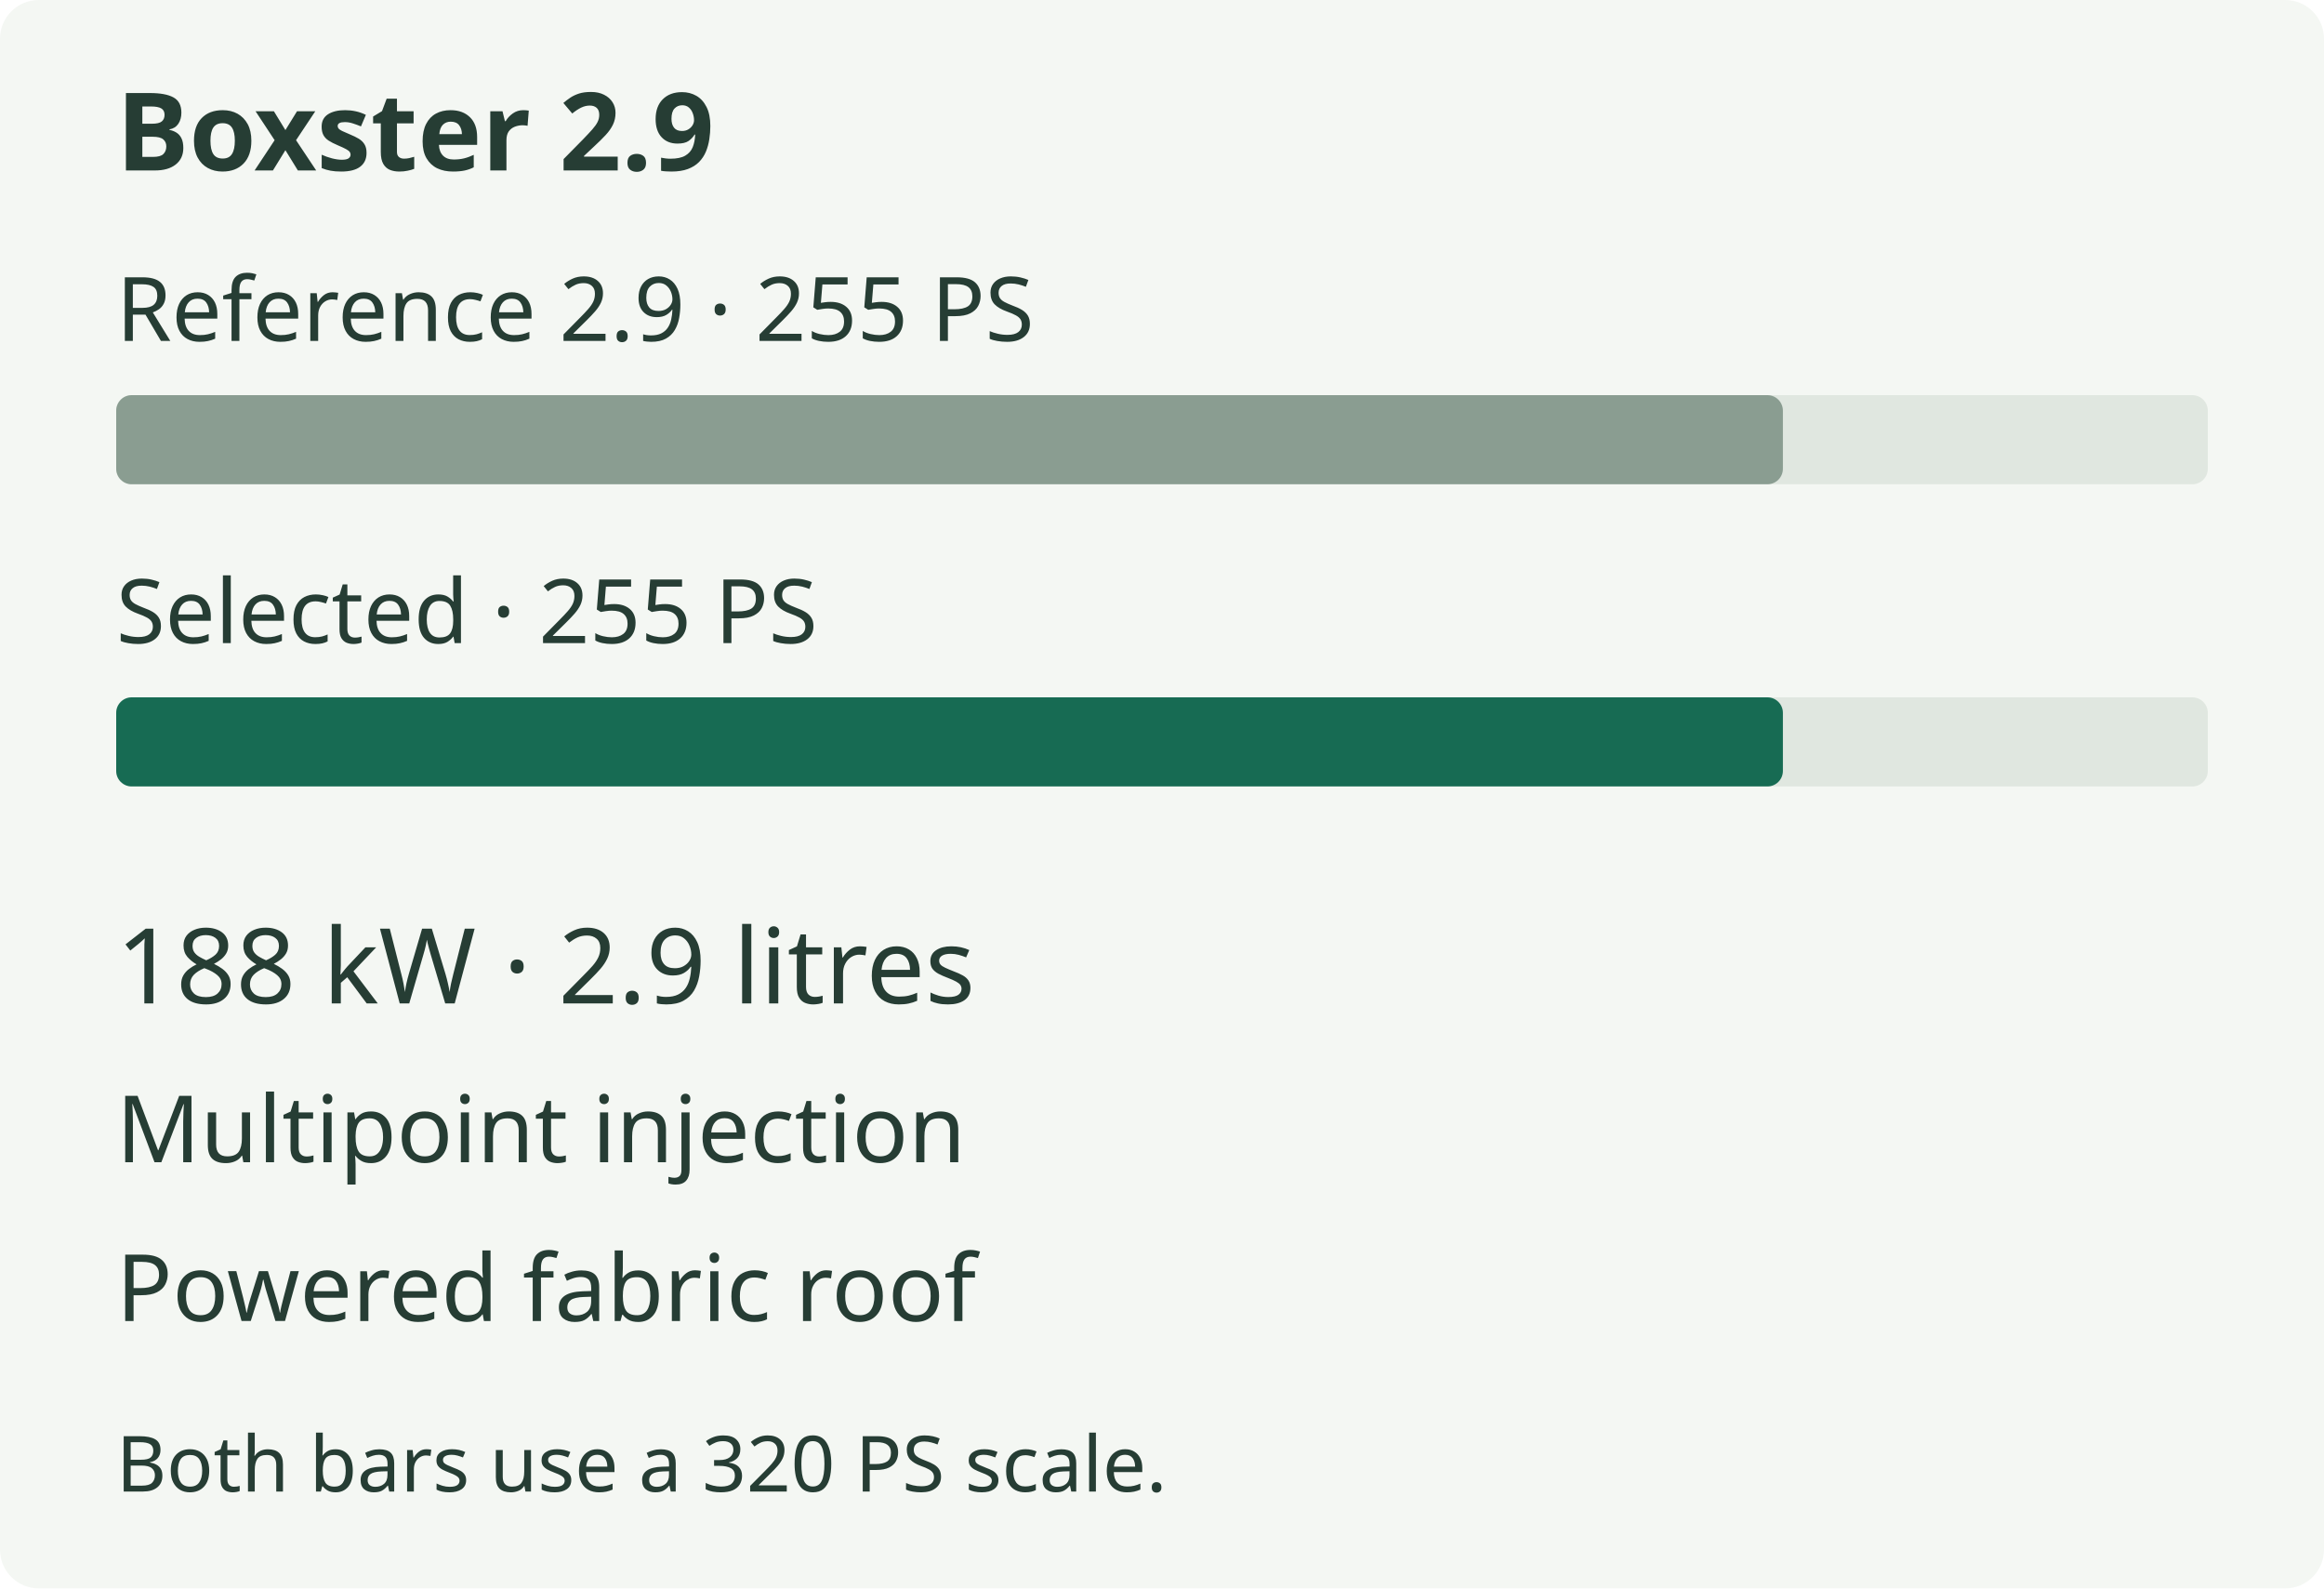
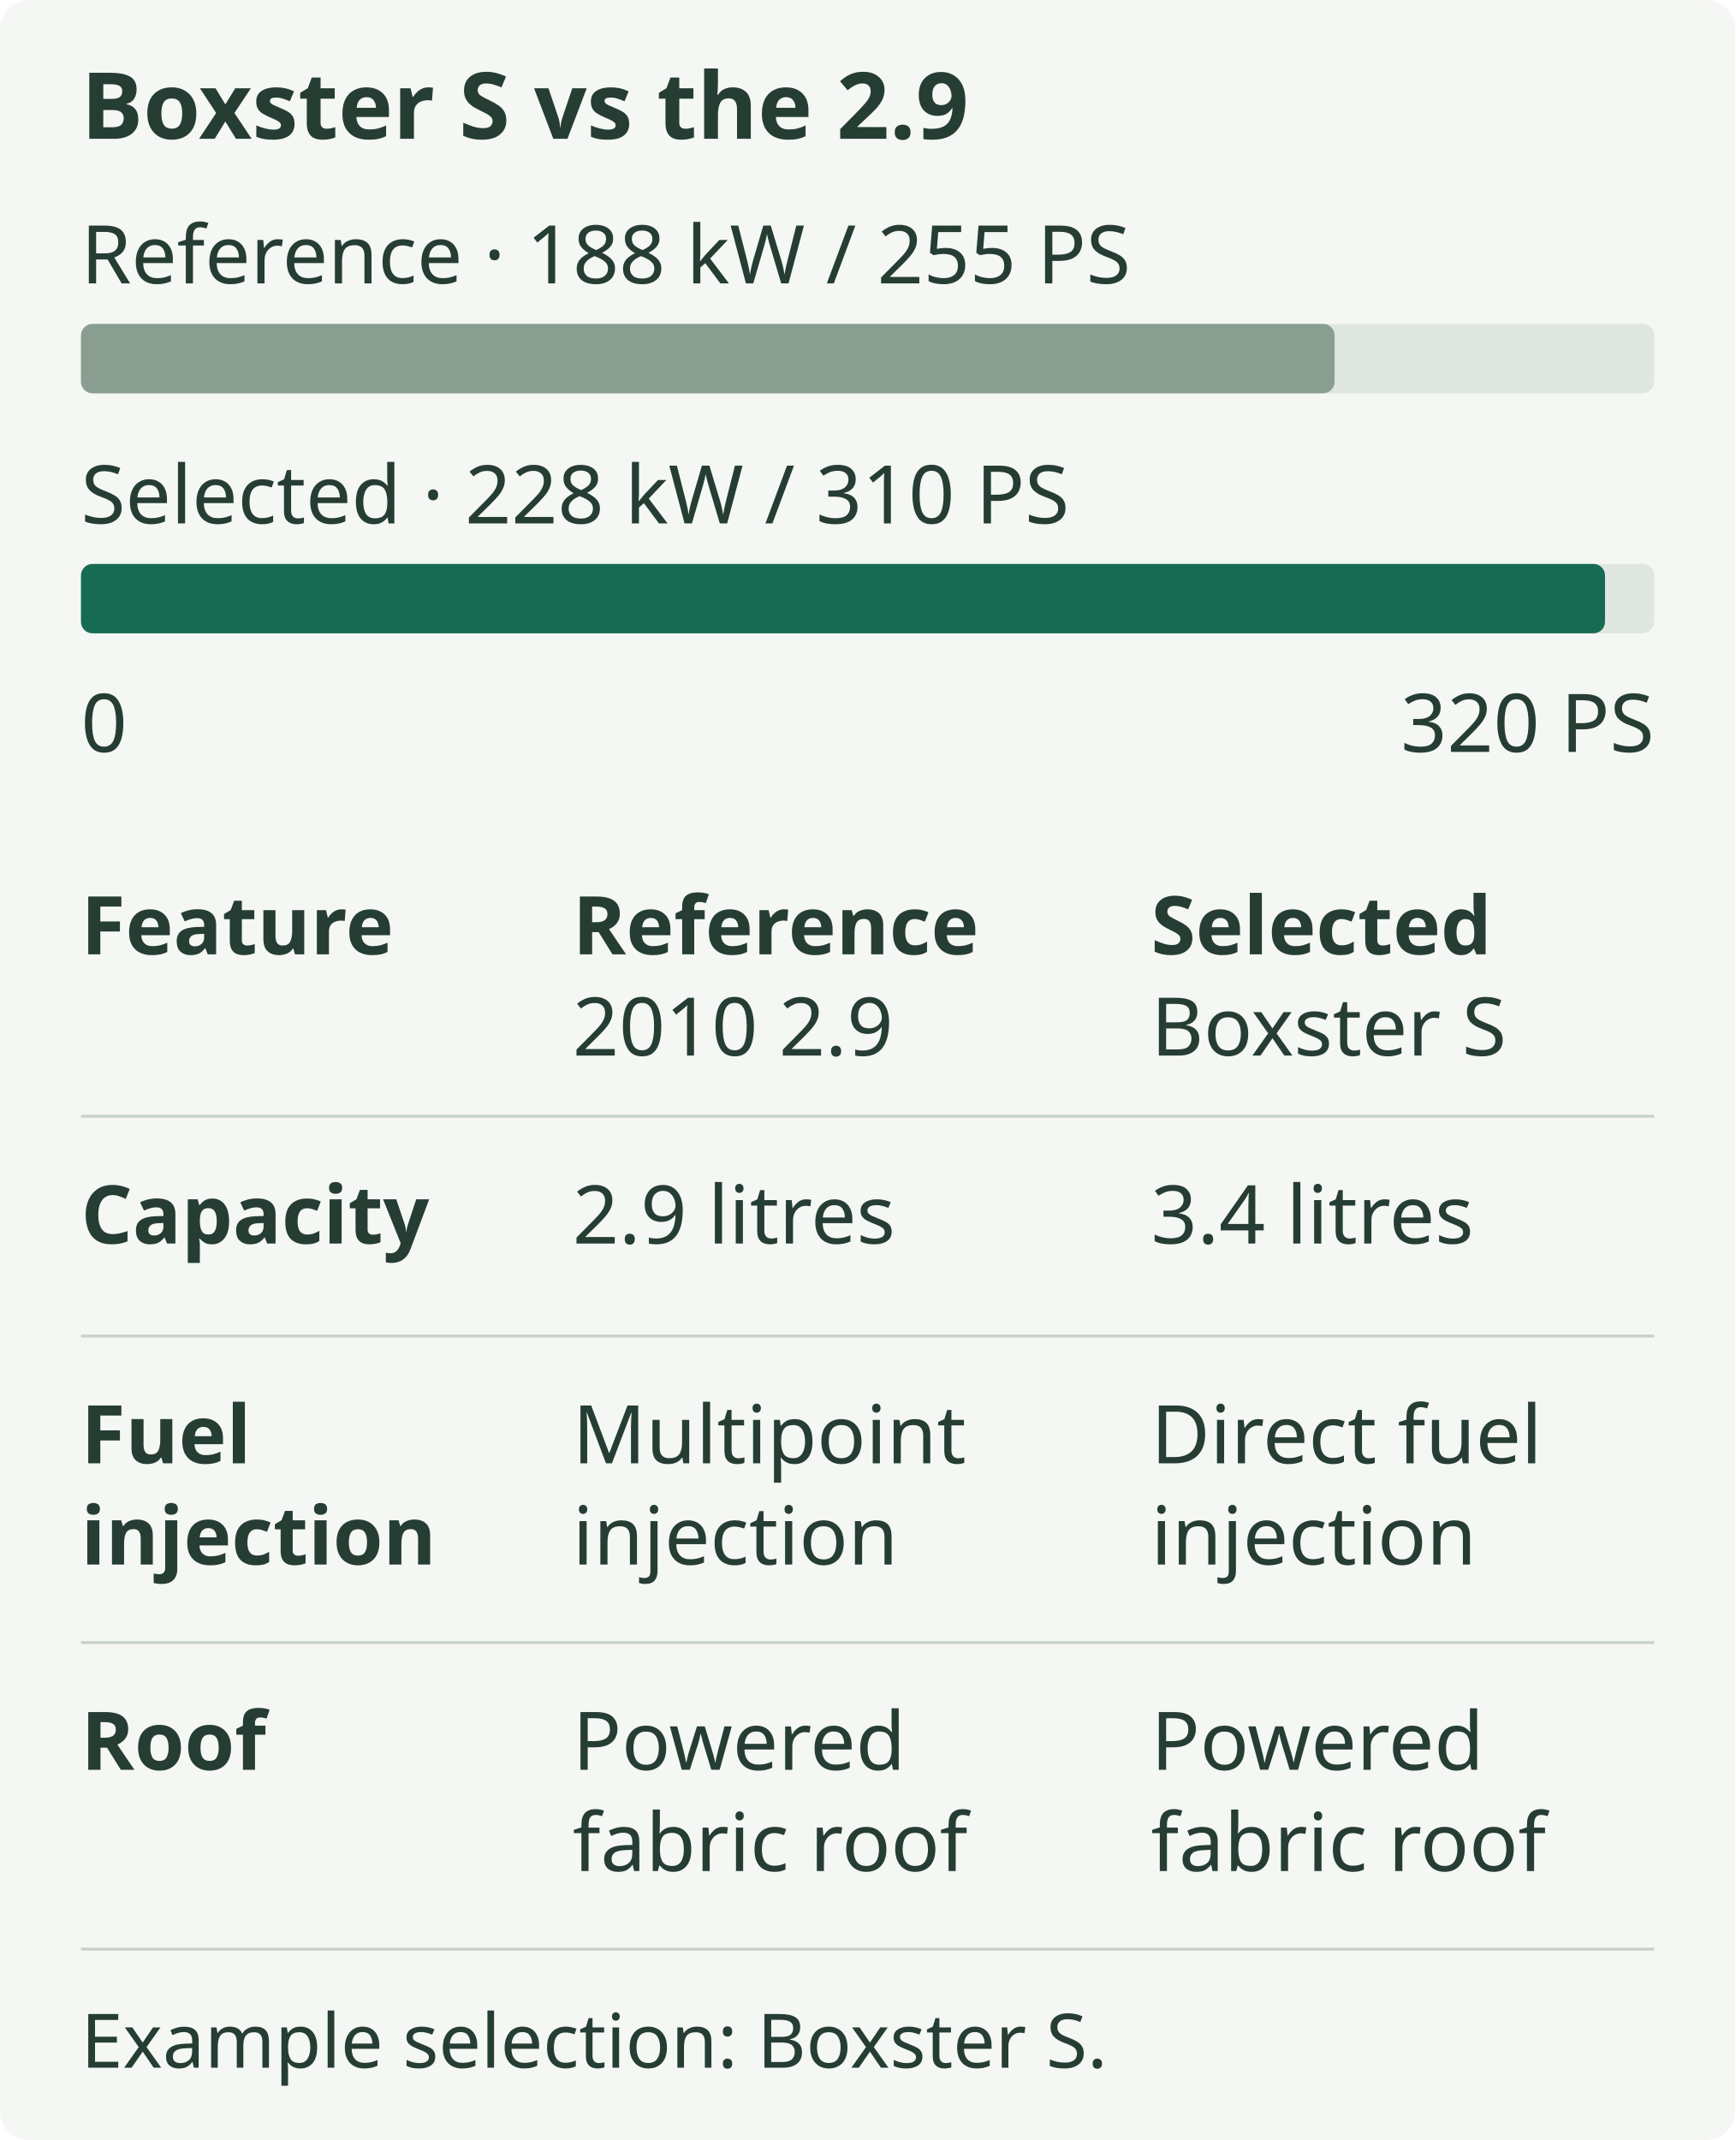
- <svg xmlns="http://www.w3.org/2000/svg" width="600" height="410" viewBox="0 0 600 410" role="img" aria-labelledby="title desc">
-   <rect width="600" height="410" rx="10" fill="#f4f7f3" />
-   <g font-family="sans-serif" fill="#263d34">
-     <text x="30" y="44" font-size="28" font-weight="bold">Boxster 2.9</text>
-     <text x="30" y="88" font-size="23">Reference 2.9 · 255 PS</text>
-     <rect x="30" y="102" width="540" height="23" rx="4" fill="#e0e7e0" />
-     <rect x="30" y="102" width="430.3" height="23" rx="4" fill="#8a9d91" />
-     <text x="30" y="166" font-size="23">Selected · 255 PS</text>
-     <rect x="30" y="180" width="540" height="23" rx="4" fill="#e0e7e0" />
-     <rect x="30" y="180" width="430.3" height="23" rx="4" fill="#176b53" />
-     <text x="30" y="259" font-size="27">188 kW · 2.9 litres</text>
-     <text x="30" y="300" font-size="24">Multipoint injection</text>
-     <text x="30" y="341" font-size="24">Powered fabric roof</text>
-     <text x="30" y="385" font-size="20">Both bars use a 320 PS scale.</text>
+ <svg xmlns="http://www.w3.org/2000/svg" width="600" height="740" viewBox="0 0 600 740" role="img" aria-labelledby="title desc">
+   <rect width="600" height="740" rx="10" fill="#f4f7f3" />
+   <g font-family="'Source Sans 3', sans-serif" fill="#263d34">
+     <text x="28" y="48" font-size="32" font-weight="bold">Boxster S vs the 2.9</text>
+     <text x="28" y="98" font-size="28">Reference · 188 kW / 255 PS</text>
+     <rect x="28" y="112" width="544" height="24" rx="4" fill="#e0e7e0" />
+     <rect x="28" y="112" width="433.5" height="24" rx="4" fill="#8a9d91" />
+     <text x="28" y="181" font-size="28">Selected · 228 kW / 310 PS</text>
+     <rect x="28" y="195" width="544" height="24" rx="4" fill="#e0e7e0" />
+     <rect x="28" y="195" width="527" height="24" rx="4" fill="#176b53" />
+     <text x="28" y="260" font-size="28">0</text>
+     <text x="572" y="260" font-size="28" text-anchor="end">320 PS</text>
+     <g font-size="28">
+       <text x="28" y="330" font-weight="600">Feature</text>
+       <text x="198" y="330">
+         <tspan font-weight="600">Reference</tspan>
+         <tspan x="198" dy="35">2010 2.9</tspan>
+       </text>
+       <text x="398" y="330">
+         <tspan font-weight="600">Selected</tspan>
+         <tspan x="398" dy="35">Boxster S</tspan>
+       </text>
+       <path d="M28 386H572 M28 462H572 M28 568H572 M28 674H572" stroke="#c7d2ca" />
+       <text x="28" y="430" font-weight="600">Capacity</text>
+       <text x="198" y="430">2.9 litres</text>
+       <text x="398" y="430">3.4 litres</text>
+       <text x="28" y="506" font-weight="600">
+         <tspan x="28">Fuel</tspan>
+         <tspan x="28" dy="35">injection</tspan>
+       </text>
+       <text x="198" y="506">
+         <tspan x="198">Multipoint</tspan>
+         <tspan x="198" dy="35">injection</tspan>
+       </text>
+       <text x="398" y="506">
+         <tspan x="398">Direct fuel</tspan>
+         <tspan x="398" dy="35">injection</tspan>
+       </text>
+       <text x="28" y="612" font-weight="600">Roof</text>
+       <text x="198" y="612">
+         <tspan x="198">Powered</tspan>
+         <tspan x="198" dy="35">fabric roof</tspan>
+       </text>
+       <text x="398" y="612">
+         <tspan x="398">Powered</tspan>
+         <tspan x="398" dy="35">fabric roof</tspan>
+       </text>
+     </g>
+     <text x="28" y="715" font-size="26">Example selection: Boxster S.</text>
  </g>
</svg>
